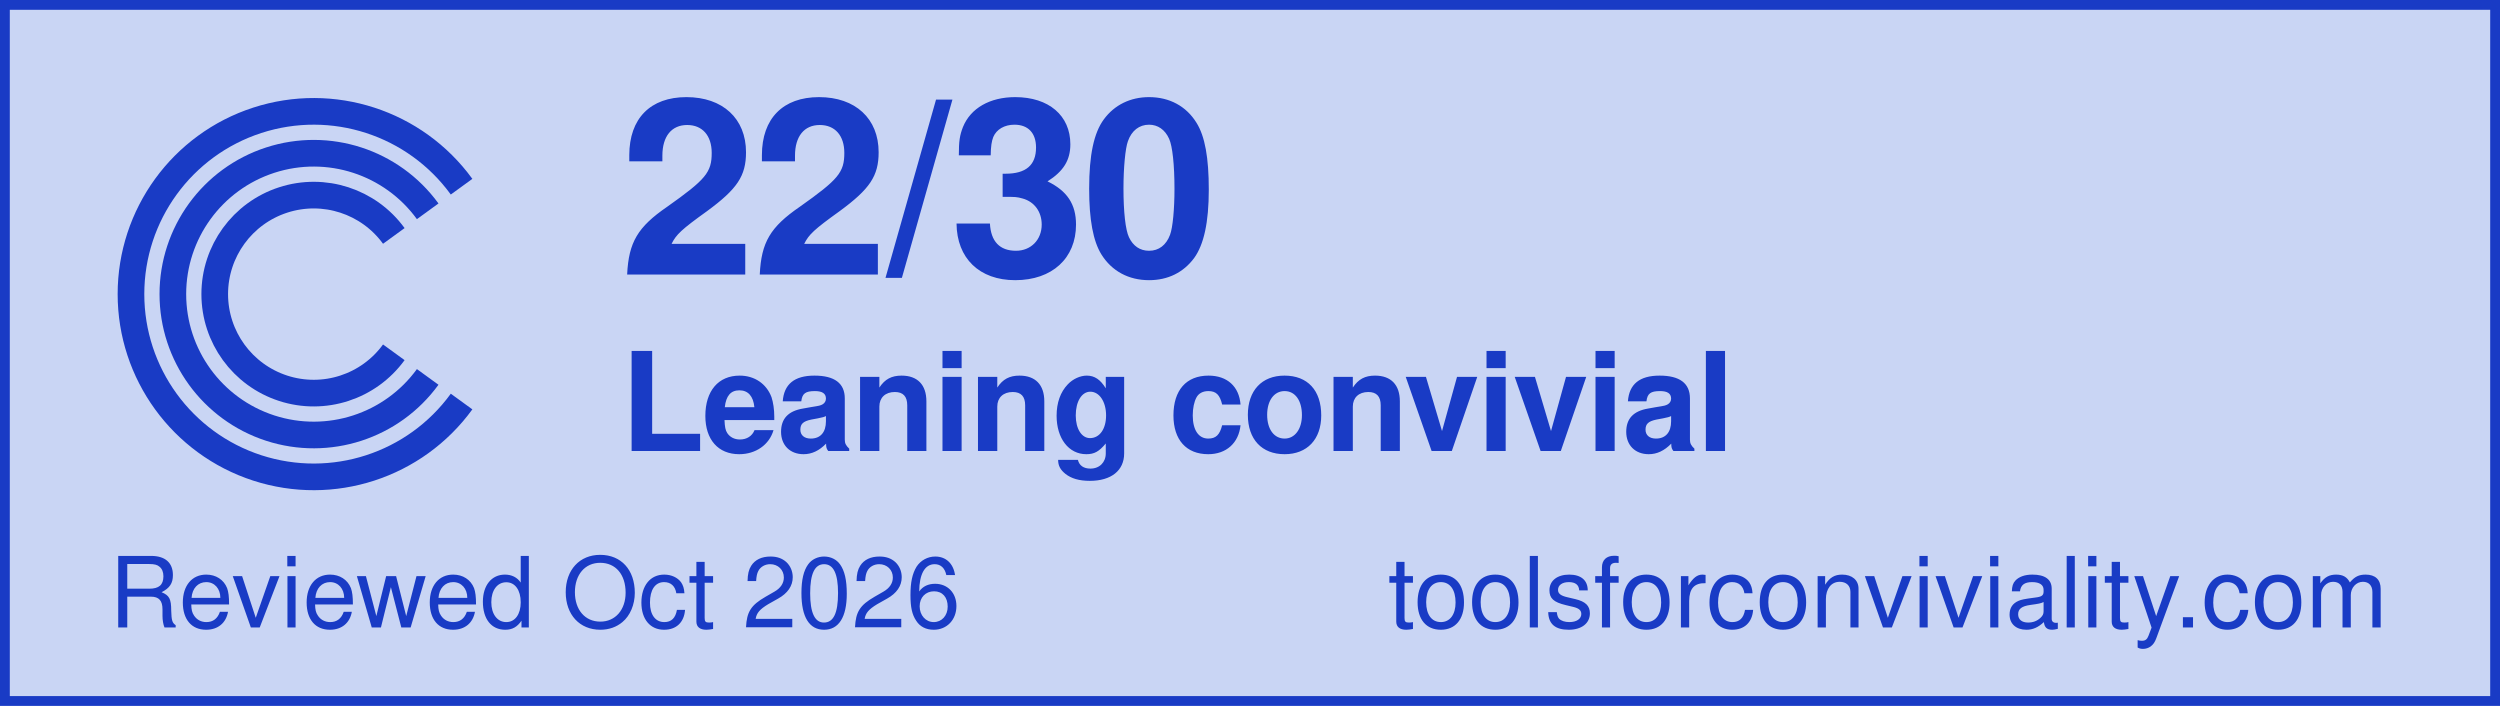
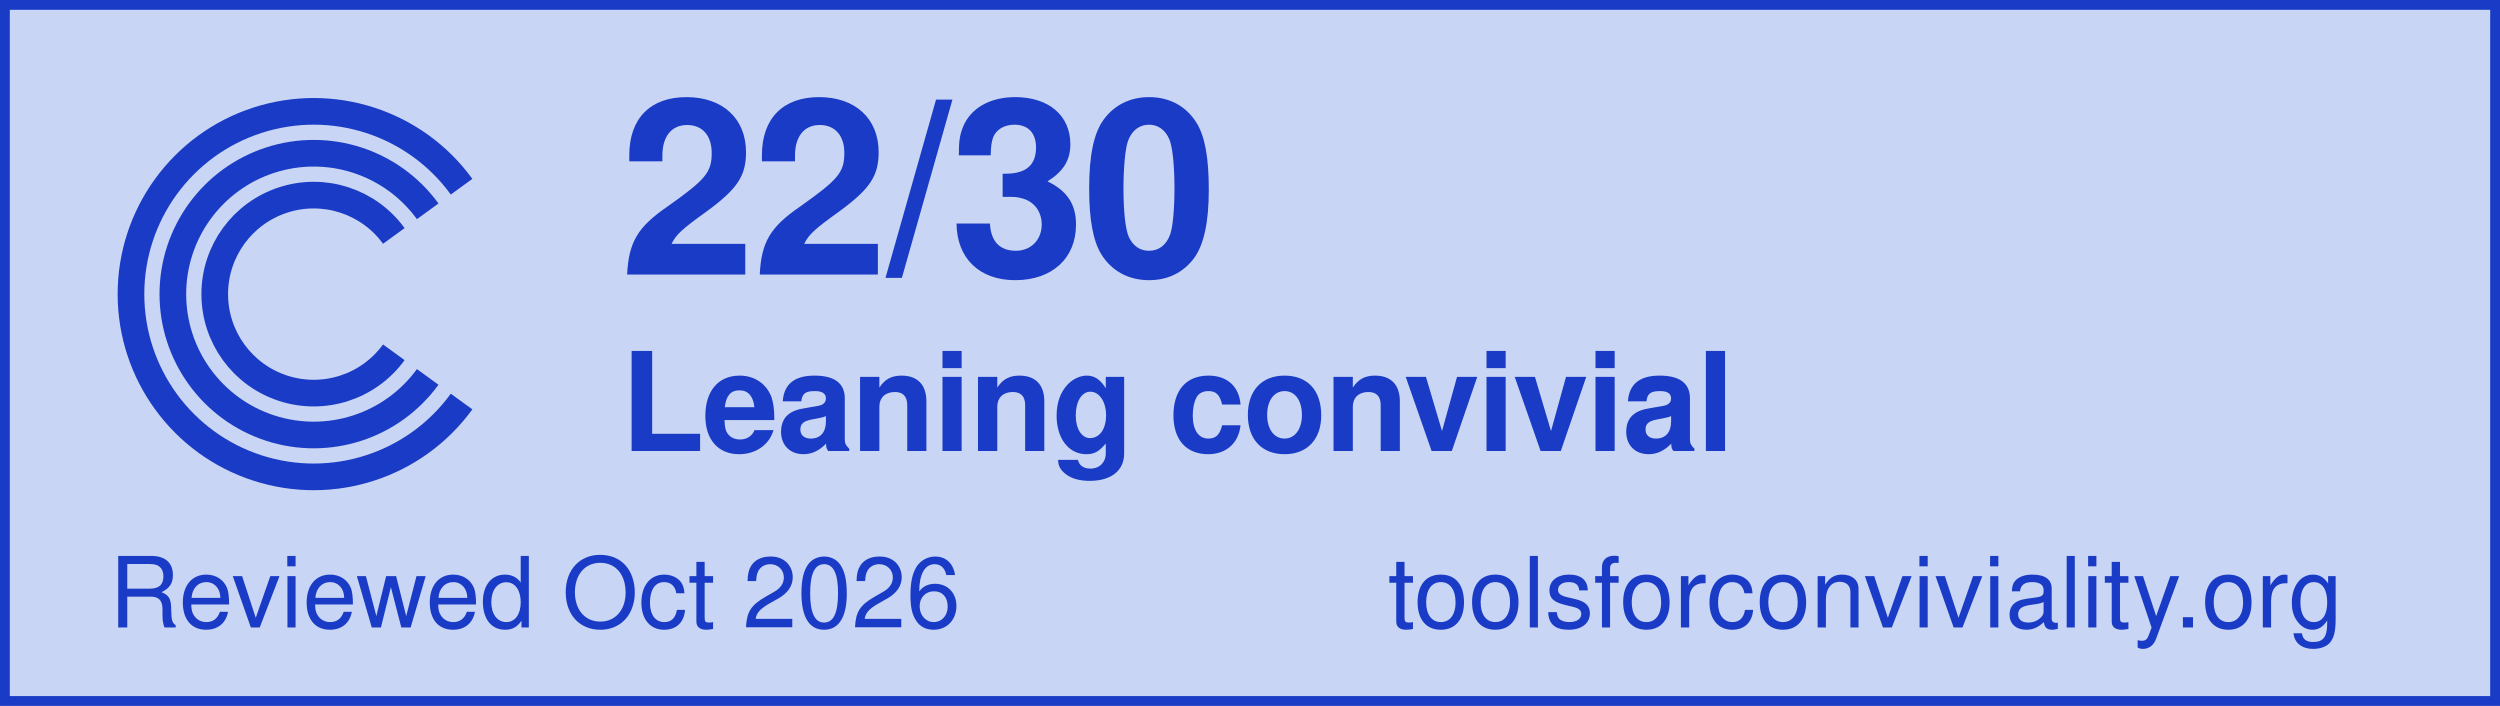
<svg xmlns="http://www.w3.org/2000/svg" width="255" height="72" viewBox="0 0 255 72" role="img" aria-labelledby="title desc">
  <rect width="255" height="72" fill="#c9d5f4" />
  <rect x="0.5" y="0.5" width="254" height="71" fill="none" stroke="#193bc5" stroke-width="1" />
  <g id="label" fill="#193bc5">
    <g id="c-mark" color="#193bc5" transform="translate(5.087379 5.145631) scale(0.1941748)">
      <path d="M216.266 71.573 A96 96 0 1 0 216.266 184.427" fill="none" stroke="currentColor" stroke-width="14" stroke-linecap="butt" stroke-linejoin="round" />
      <path d="M198.467 84.504 A74 74 0 1 0 198.467 171.496" fill="none" stroke="currentColor" stroke-width="14" stroke-linecap="butt" stroke-linejoin="round" />
      <path d="M180.669 97.435 A52 52 0 1 0 180.669 158.565" fill="none" stroke="currentColor" stroke-width="14" stroke-linecap="butt" stroke-linejoin="round" />
    </g>
    <text id="score" x="63.219" y="28" font-family="Helvetica, Arial, sans-serif" font-size="25" font-weight="700" letter-spacing="-0.375">22/30</text>
    <text id="verdict" x="63.3" y="46" font-family="Helvetica, Arial, sans-serif" font-size="14" font-weight="700" letter-spacing="-0.21">Leaning convivial</text>
    <text id="review-date" x="11.121" y="64" font-family="Helvetica, Arial, sans-serif" font-size="10" font-weight="400" letter-spacing="0">Reviewed Oct 2026</text>
-     <text id="attribution" x="141.574" y="64" font-family="Helvetica, Arial, sans-serif" font-size="10" font-weight="400" letter-spacing="0">toolsforconviviality.com</text>
+     <text id="attribution" x="141.574" y="64" font-family="Helvetica, Arial, sans-serif" font-size="10" font-weight="400" letter-spacing="0">toolsforconviviality.org</text>
  </g>
</svg>
